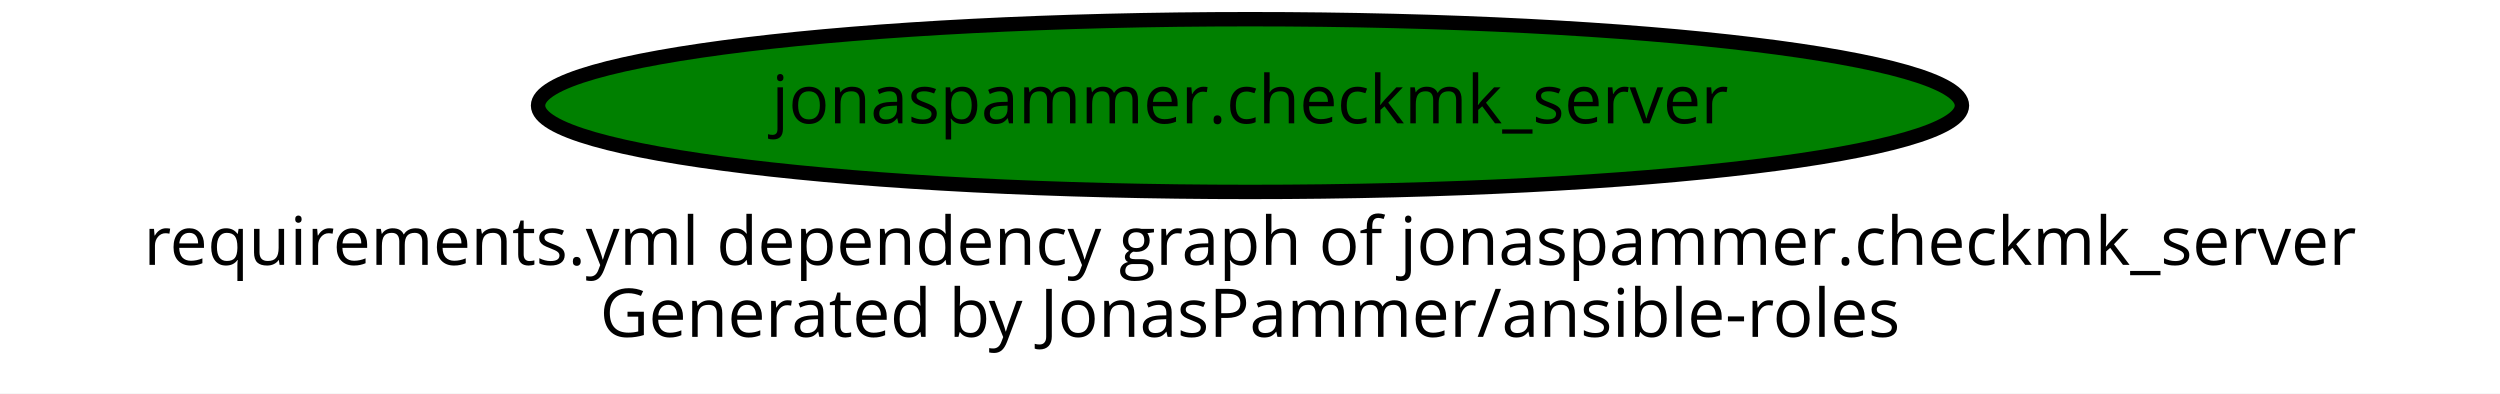
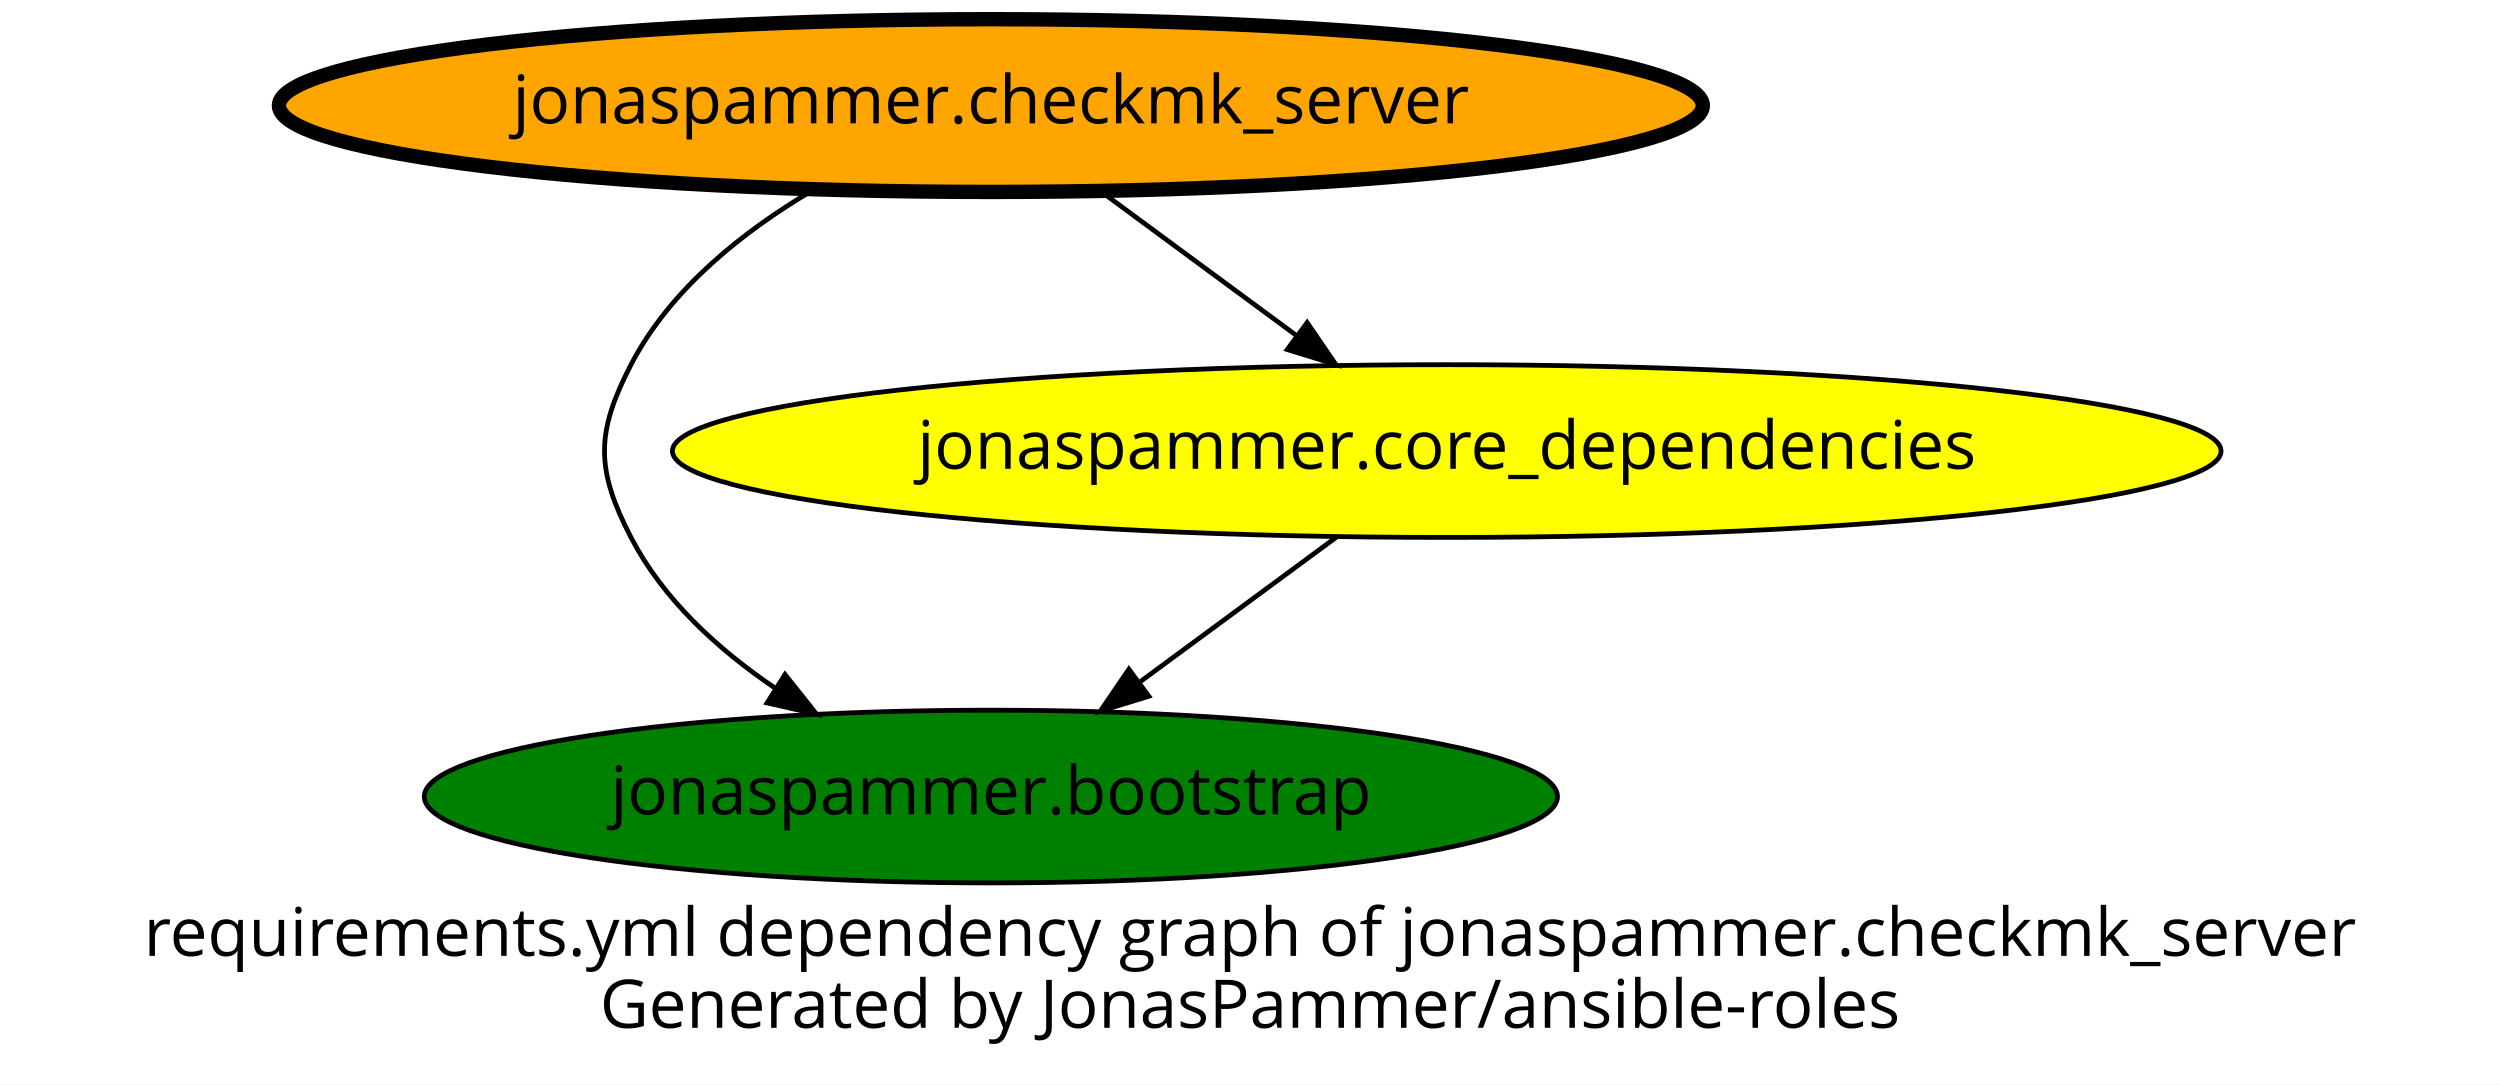
- <svg xmlns="http://www.w3.org/2000/svg" width="521pt" height="82pt" viewBox="0.00 0.00 521.00 82.00">
-   <g id="graph0" class="graph" transform="scale(1 1) rotate(0) translate(4 78)">
-     <polygon fill="white" stroke="transparent" points="-4,4 -4,-78 517,-78 517,4 -4,4" />
+ <svg xmlns="http://www.w3.org/2000/svg" width="521pt" height="226pt" viewBox="0.00 0.00 521.00 226.00">
+   <g id="graph0" class="graph" transform="scale(1 1) rotate(0) translate(4 222)">
+     <polygon fill="white" stroke="transparent" points="-4,4 -4,-222 517,-222 517,4 -4,4" />
    <text text-anchor="middle" x="256.5" y="-22.8" font-family="Open Sans" font-size="14.00">requirements.yml dependency graph of jonaspammer.checkmk_server </text>
    <text text-anchor="middle" x="256.5" y="-7.8" font-family="Open Sans" font-size="14.00"> Generated by JonasPammer/ansible-roles</text>
    <g id="node1" class="node">
-       <ellipse fill="green" stroke="black" stroke-width="3" cx="256.5" cy="-56" rx="148.37" ry="18" />
-       <text text-anchor="middle" x="256.5" y="-52.3" font-family="Open Sans" font-size="14.00">jonaspammer.checkmk_server</text>
+       <ellipse fill="orange" stroke="black" stroke-width="3" cx="202.5" cy="-200" rx="148.37" ry="18" />
+       <text text-anchor="middle" x="202.5" y="-196.3" font-family="Open Sans" font-size="14.00">jonaspammer.checkmk_server</text>
+     </g>
+     <g id="node2" class="node">
+       <ellipse fill="green" stroke="black" cx="202.5" cy="-56" rx="118.08" ry="18" />
+       <text text-anchor="middle" x="202.5" y="-52.3" font-family="Open Sans" font-size="14.00">jonaspammer.bootstrap</text>
+     </g>
+     <g id="edge1" class="edge">
+       <path fill="none" stroke="black" d="M165.41,-182.38C150.82,-173.77 135.64,-161.72 127.5,-146 120.14,-131.79 120.14,-124.21 127.5,-110 134.17,-97.13 145.56,-86.71 157.48,-78.63" />
+       <polygon fill="black" stroke="black" points="159.59,-81.44 166.19,-73.16 155.86,-75.51 159.59,-81.44" />
+     </g>
+     <g id="node3" class="node">
+       <ellipse fill="yellow" stroke="black" cx="297.5" cy="-128" rx="161.37" ry="18" />
+       <text text-anchor="middle" x="297.5" y="-124.3" font-family="Open Sans" font-size="14.00">jonaspammer.core_dependencies</text>
+     </g>
+     <g id="edge2" class="edge">
+       <path fill="none" stroke="black" d="M225.5,-182.05C237.66,-173.09 252.77,-161.96 266.01,-152.2" />
+       <polygon fill="black" stroke="black" points="268.41,-154.78 274.39,-146.03 264.26,-149.15 268.41,-154.78" />
+     </g>
+     <g id="edge3" class="edge">
+       <path fill="none" stroke="black" d="M274.5,-110.05C262.25,-101.03 247,-89.79 233.7,-79.99" />
+       <polygon fill="black" stroke="black" points="235.41,-76.9 225.29,-73.79 231.26,-82.54 235.41,-76.9" />
    </g>
  </g>
</svg>
